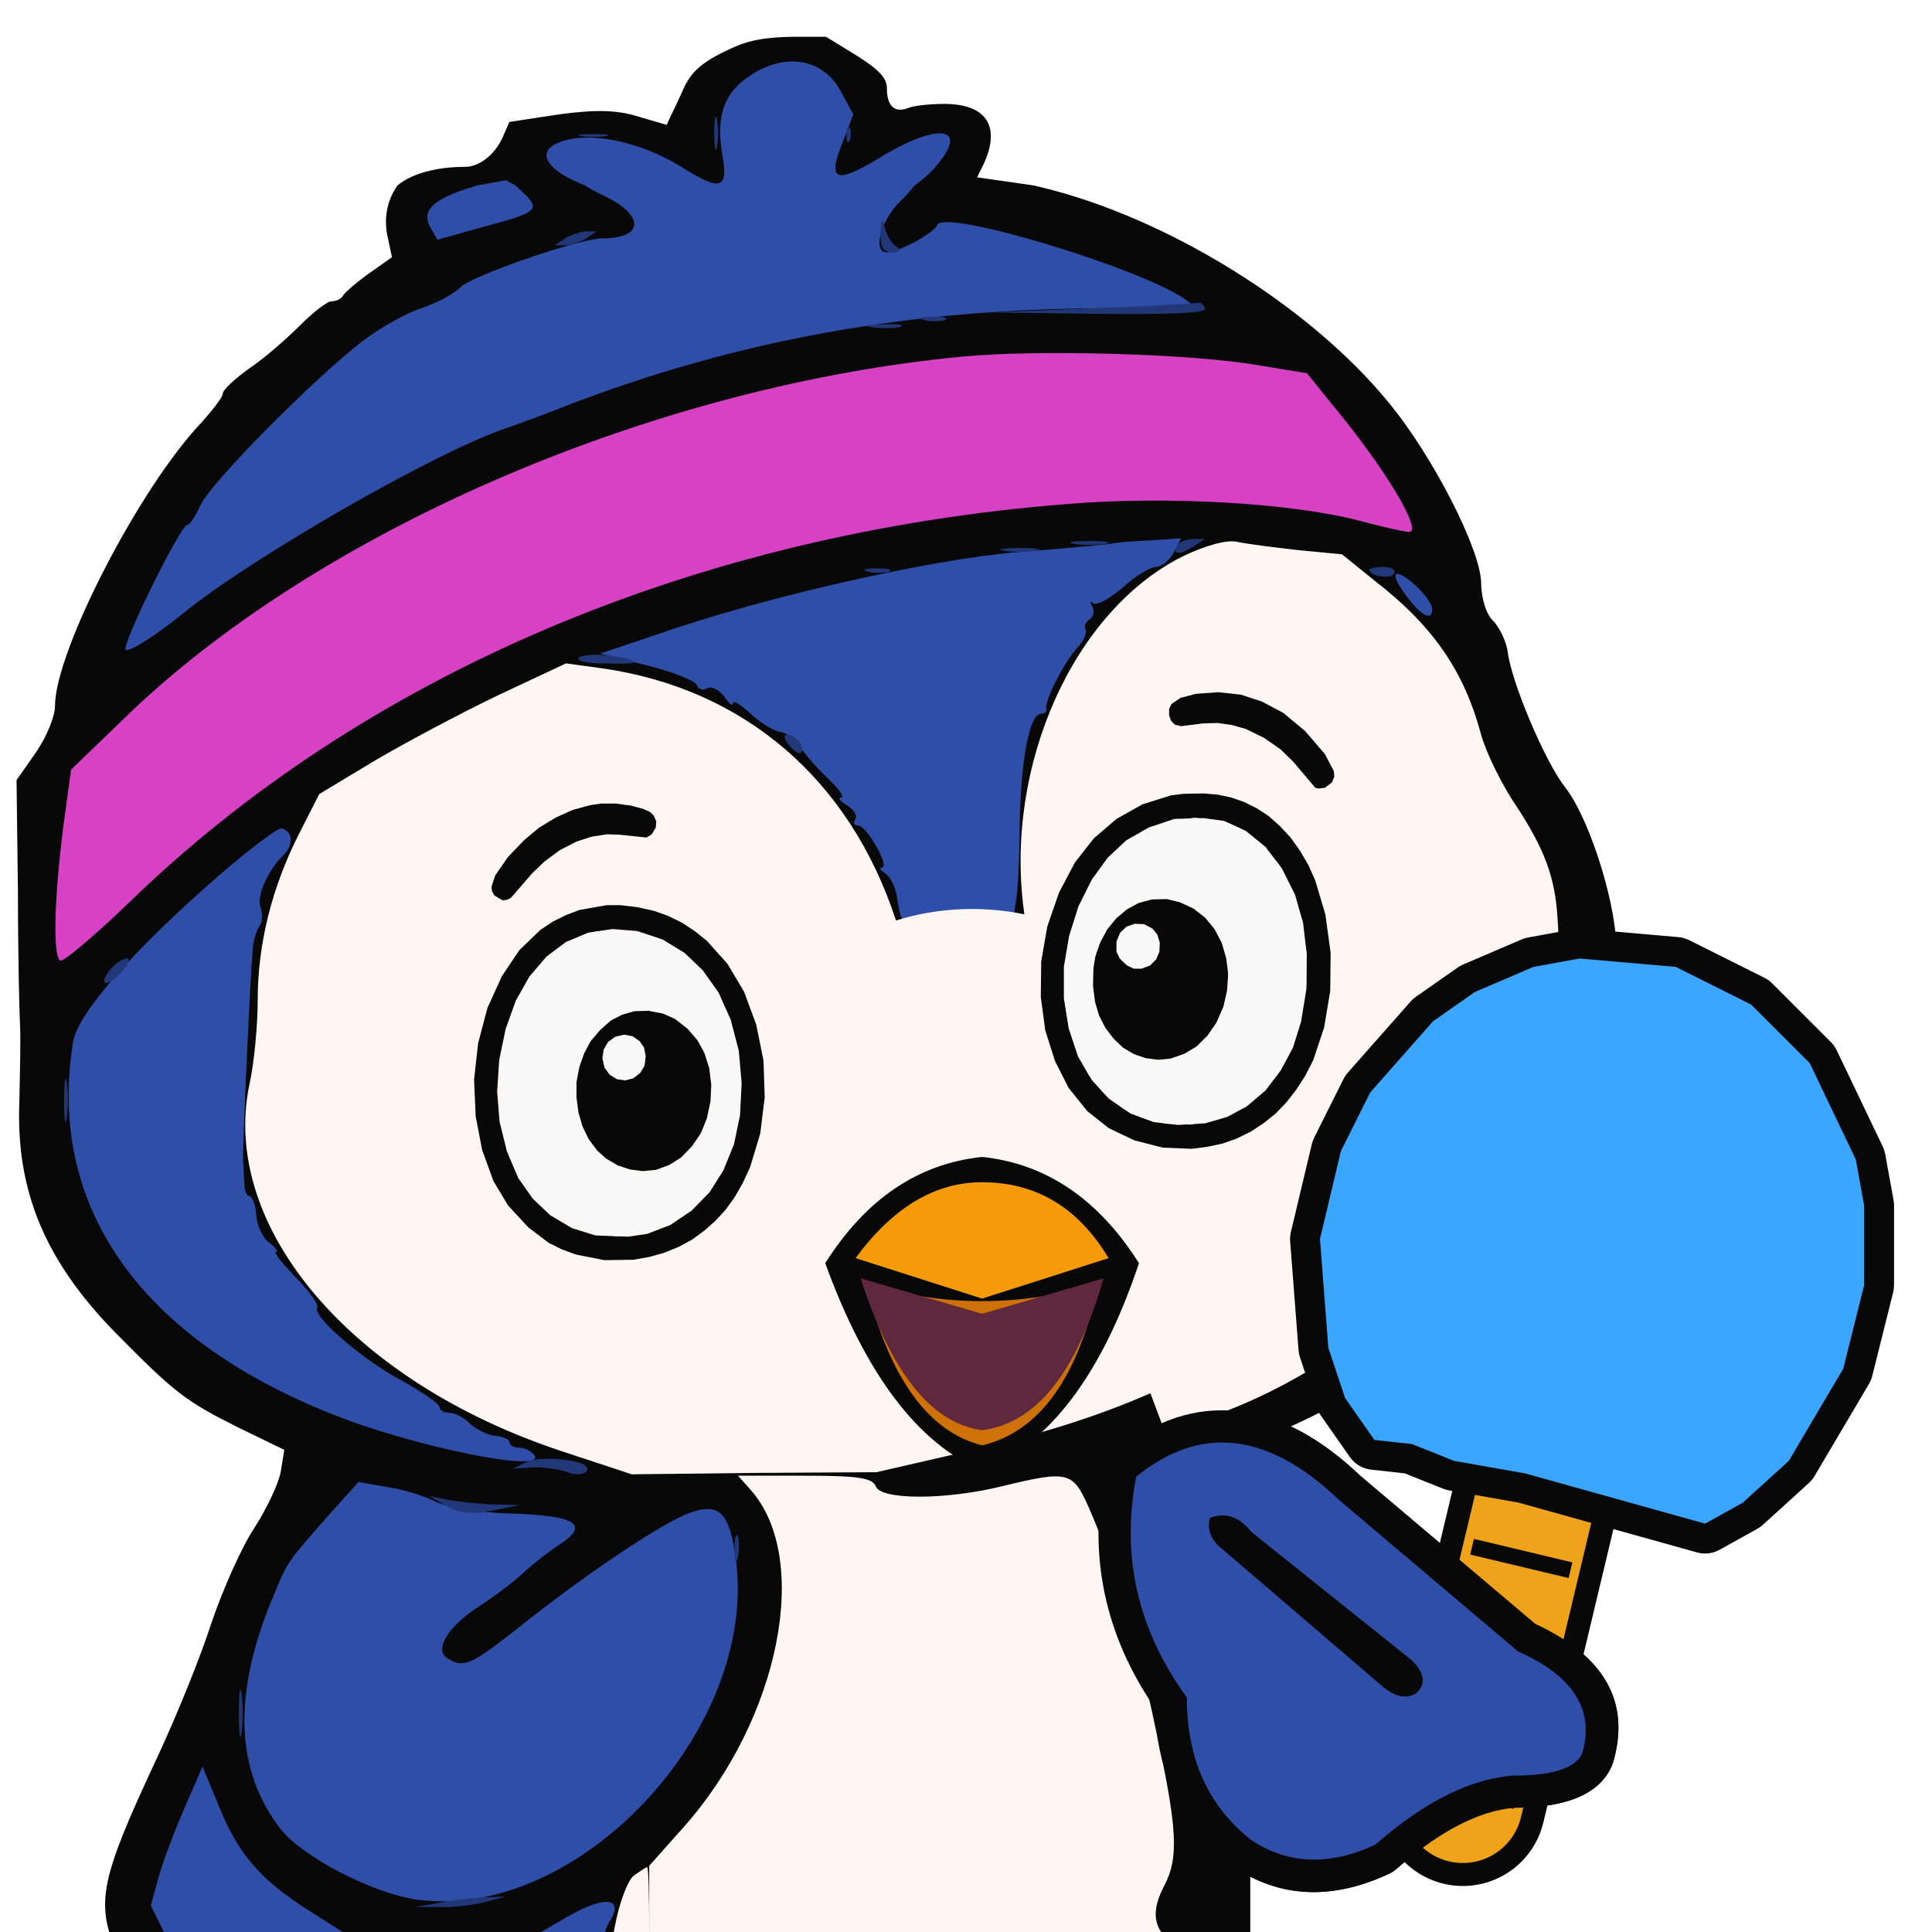
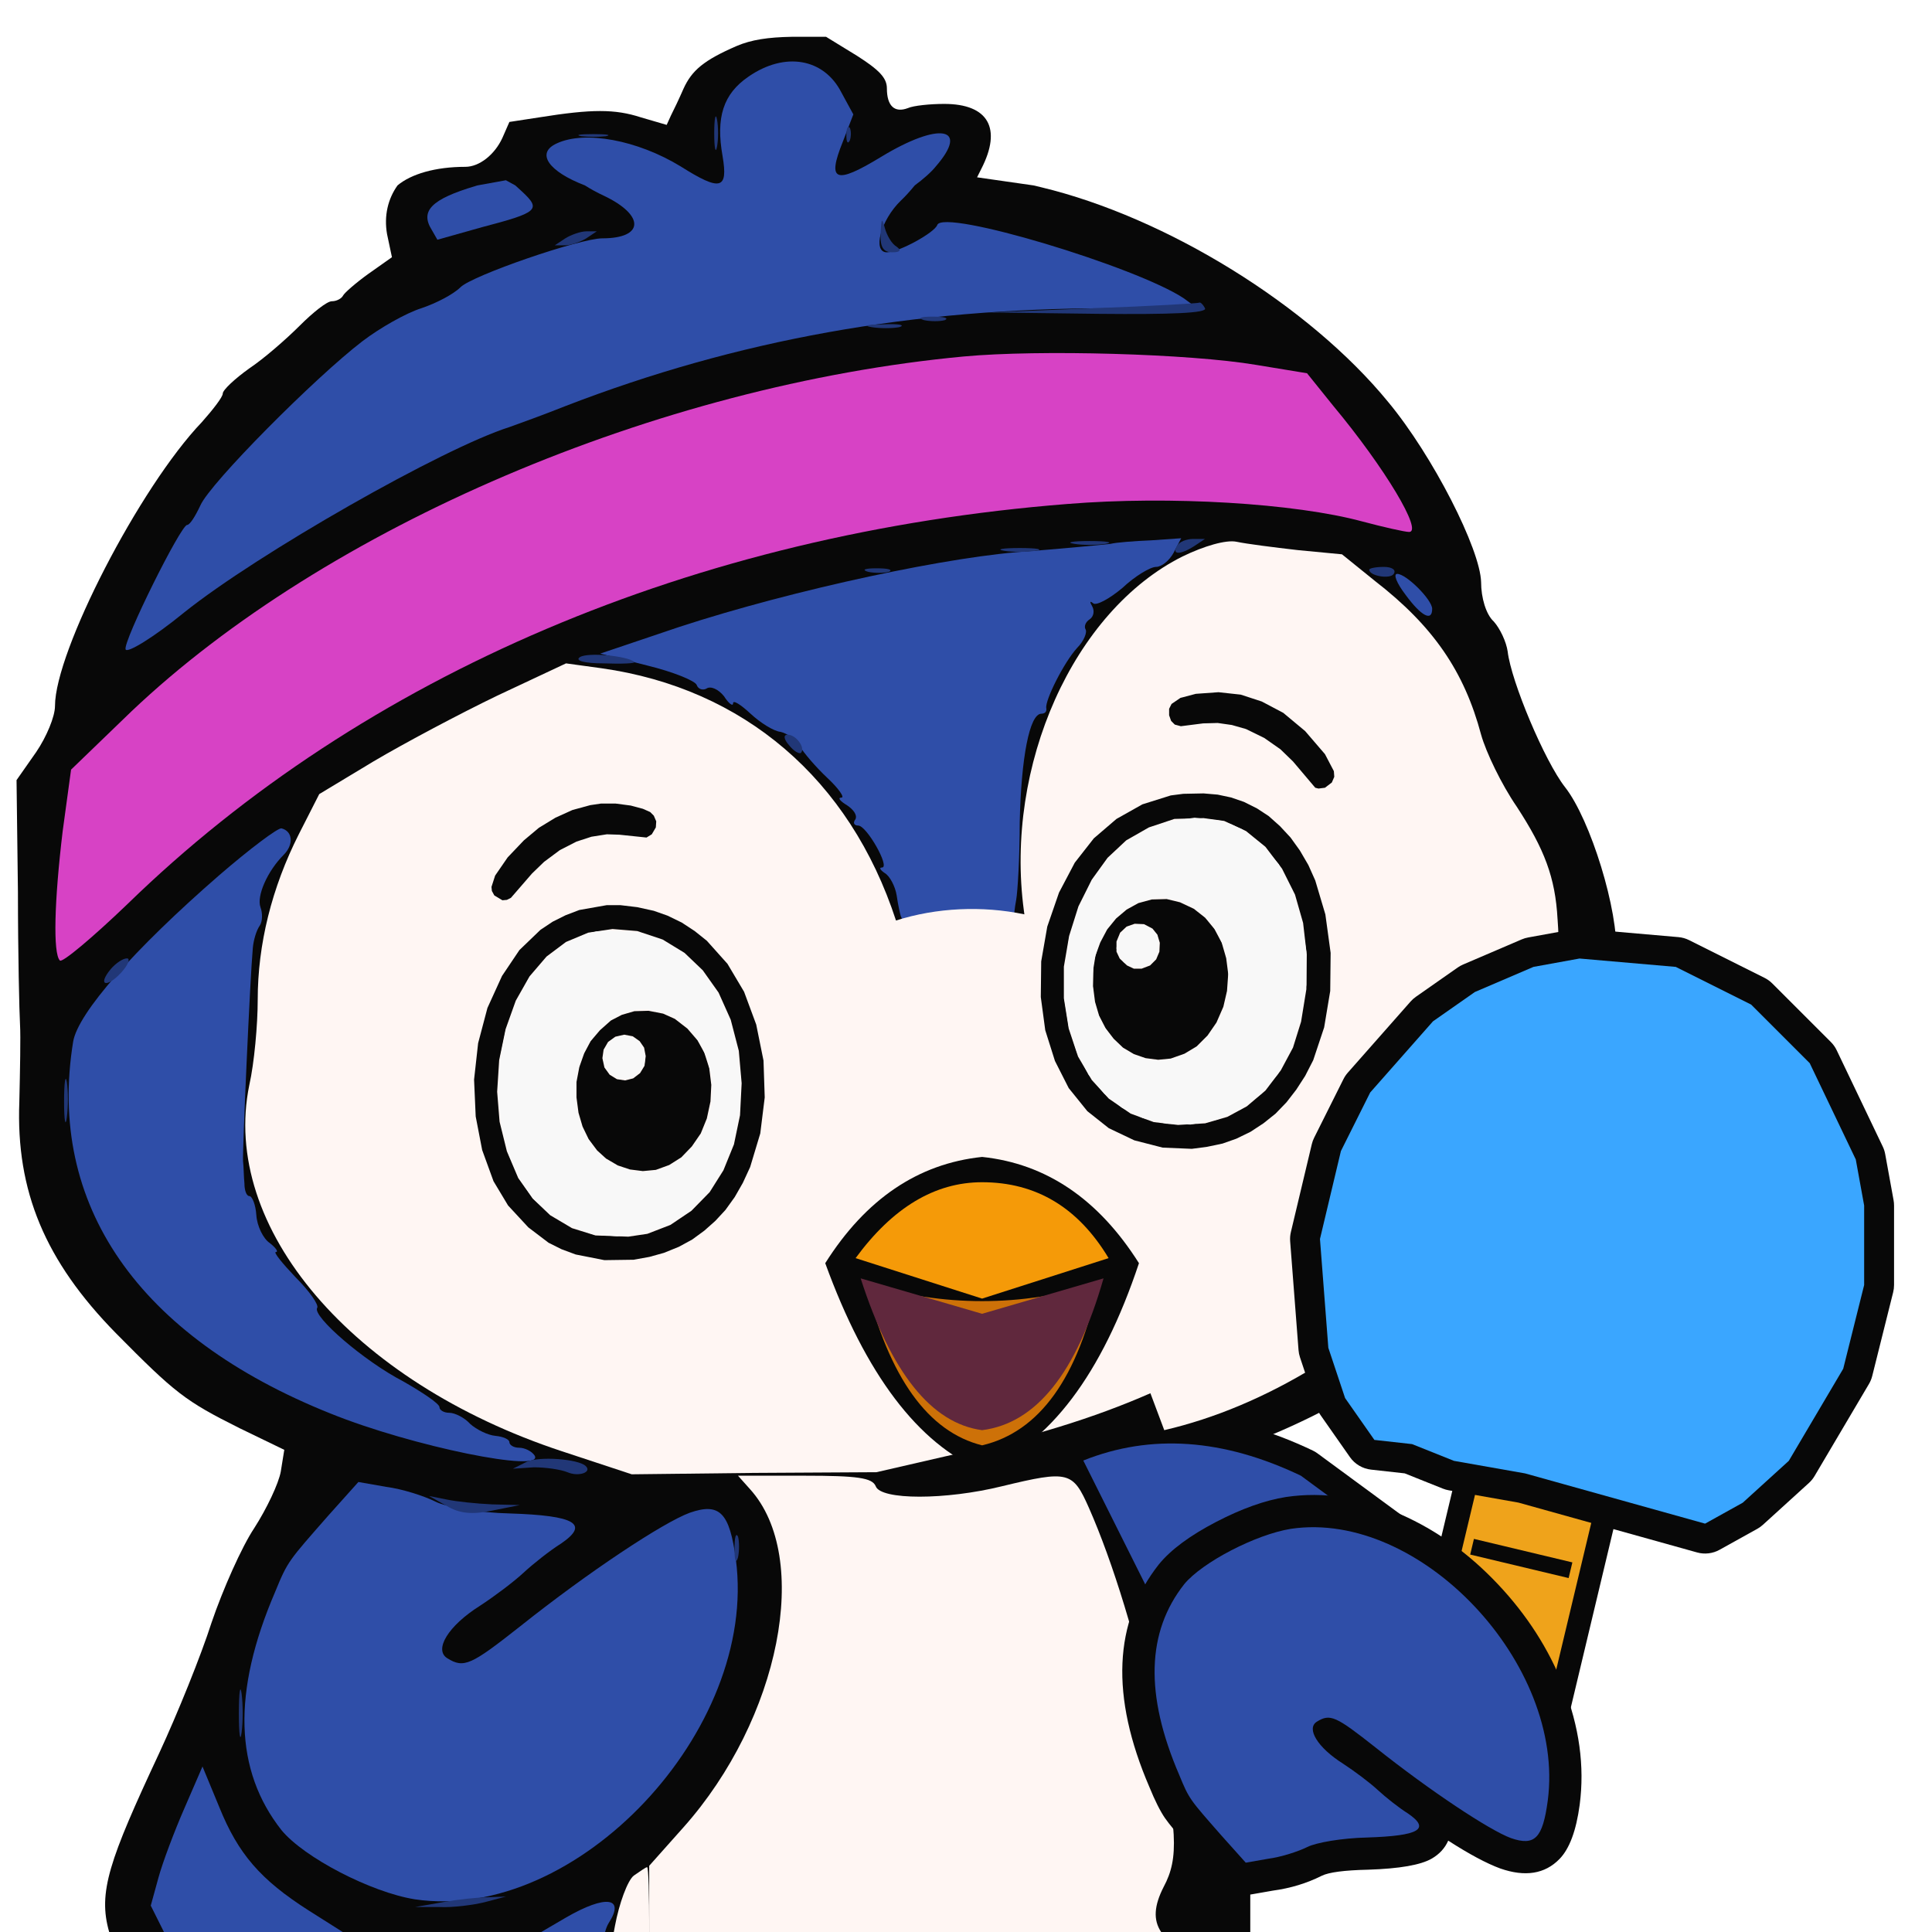
<svg xmlns="http://www.w3.org/2000/svg" viewBox="0 0 420 420" aria-hidden="true" class="sthings" data-character="pip">
  <g data-pip-part="body">
    <path fill="#080808" fill-rule="evenodd" d="M160.128 10.006C163.32 8.638 166.967 8.091 172.135 8H179.58L186.267 12.103C191.13 15.203 192.802 16.936 192.802 19.215C192.802 23.045 194.474 24.595 197.362 23.501C198.577 22.954 202.225 22.589 205.264 22.589C214.839 22.589 217.878 27.878 213.32 36.723L212.408 38.547L224.663 40.305L226.389 40.718C253.592 47.253 284.595 66.401 301.767 87.373C311.495 99.076 321.828 119.44 321.98 126.582C321.98 129.926 323.045 133.573 324.716 135.093C326.084 136.613 327.451 139.501 327.755 141.628C328.515 148.163 335.81 165.488 340.217 171.11C345.764 178.157 351.902 198.068 351.339 207.505H271.8V420.0H23.735C21.258 411.385 23.707 404.441 34.598 381.139C38.549 372.628 43.716 359.863 45.996 352.719C48.427 345.577 52.53 336.306 55.266 332.203C58.002 327.947 60.586 322.477 61.041 319.893L61.801 315.182L52.075 310.471C40.221 304.544 38.093 302.872 25.176 289.803C9.826 274.15 3.443 258.952 4.203 239.5C4.355 232.813 4.508 225.214 4.355 222.782C4.203 220.198 3.899 207.281 3.899 193.907L3.596 169.591L7.851 163.513C10.13 160.169 11.954 155.762 11.954 153.482C11.954 141.628 30.342 105.915 43.868 91.781C46.3 89.045 48.427 86.309 48.427 85.55C48.427 84.79 51.011 82.358 54.202 80.079C57.395 77.951 62.258 73.696 65.145 70.808C68.033 67.921 71.072 65.49 72.136 65.49C73.199 65.49 74.263 64.881 74.567 64.273C74.871 63.666 77.302 61.538 80.038 59.563L85.205 55.915L84.141 50.9C83.444 46.908 84.333 43.233 86.42 40.305C89.34 37.848 94.605 36.267 101.162 36.267C104.202 36.267 107.546 33.623 109.217 29.975L110.737 26.51L117.272 25.507C128.67 23.684 133.685 23.684 139.308 25.507L144.93 27.149L145.842 25.142C146.451 23.957 147.666 21.404 148.578 19.306C150.402 15.294 152.986 13.106 160.128 10.006Z" />
    <path fill="#080808" fill-rule="evenodd" d="M326.8 192.105 351.338 207.505Q350.89 221.805 349.9 238.305Q347.7 269.105 314.7 288.905Q286.1 312.005 252.0 319.705L248.7 305.405Q290.5 294.405 308.1 271.305Q331.2 246.005 326.8 219.605Z" />
    <path fill="#2f4ea8" fill-rule="evenodd" d="M162.712 16.662C170.614 11.191 179.125 12.65 182.924 20.127L185.508 24.869L183.228 30.796C179.733 39.458 181.557 40.188 191.587 34.079C204.201 26.419 210.887 27.605 203.44 36.175C202.47 37.399 200.691 38.958 198.86 40.305C197.826 41.573 196.774 42.727 195.842 43.605C191.435 47.86 189.611 54.851 192.802 54.851C195.386 54.851 203.137 50.596 203.745 48.925C204.961 45.277 247.21 58.043 257.391 64.881L260.279 67.009H241.13C198.426 67.009 160.28 73.847 122.895 88.285C118.336 90.109 112.864 92.084 110.737 92.844C96.299 97.404 56.026 120.352 40.07 133.118C33.383 138.589 27.608 142.084 27.303 141.172C26.696 139.501 39.31 114.121 40.677 114.121C41.285 114.121 42.501 112.145 43.564 109.866C45.692 105.003 68.488 82.054 78.823 74.152C82.622 71.265 88.245 68.072 91.588 67.009C94.779 65.945 98.579 63.969 100.099 62.45C102.683 59.866 126.086 51.812 130.949 51.812C140.067 51.812 140.22 46.796 131.253 42.541C129.771 41.852 128.4 41.1 127.153 40.305C119.322 37.308 116.352 33.284 121.071 31.161C127.15 28.334 138.548 30.431 147.971 36.175C156.633 41.647 158.304 41.191 157.089 33.988C155.57 25.507 157.24 20.401 162.712 16.662Z" />
    <path fill="#2f4ea8" fill-rule="evenodd" d="M112.022 40.305 113.473 41.629C117.727 45.581 116.967 46.189 104.81 49.38L95.084 52.116L93.867 49.988C91.285 45.884 93.716 43.301 103.442 40.414L103.802 40.305L109.977 39.185Z" />
    <path fill="#2f4ea8" fill-rule="evenodd" d="M241.435 118.225C242.65 117.92 246.601 117.616 250.249 117.465L256.784 117.008L255.112 120.2C254.2 121.871 252.528 123.24 251.312 123.24C250.097 123.24 246.753 125.215 244.017 127.798C241.13 130.23 238.242 131.75 237.635 131.142C236.875 130.534 236.875 130.838 237.483 131.902C237.939 132.814 237.787 134.029 236.875 134.638C235.963 135.245 235.66 136.157 235.963 136.765C236.42 137.372 235.66 139.348 234.139 140.868C231.252 144.059 227.149 152.266 227.452 153.938C227.604 154.697 227.149 155.154 226.389 155.154C223.805 155.154 221.982 164.728 221.677 178.862C221.677 186.46 221.222 193.907 220.917 195.579C220.614 197.098 220.31 199.682 220.31 201.05C220.158 202.873 218.942 203.785 216.359 203.785C214.23 203.785 210.127 204.85 207.088 206.065C201.313 208.496 197.058 207.737 198.426 204.393C198.882 203.178 198.426 202.266 197.514 202.266C196.602 202.266 195.995 201.809 195.995 201.05C196.146 200.442 196.146 199.682 195.842 199.226C195.69 198.77 195.235 196.794 194.93 194.667C194.626 192.691 193.411 190.412 192.347 189.804C191.435 189.196 190.979 188.588 191.739 188.588C193.562 188.588 188.396 179.469 186.572 179.469C185.66 179.469 185.355 178.862 185.964 178.102C186.42 177.19 185.508 175.975 184.14 175.063C182.621 174.151 182.012 173.391 182.924 173.391C183.685 173.391 182.316 171.415 179.885 169.135C177.301 166.704 174.717 163.665 173.805 162.144C173.046 160.777 171.071 159.409 169.702 159.105C168.183 158.953 165.296 157.129 163.167 155.154C161.04 153.178 159.368 152.115 159.368 152.875C159.368 153.634 158.457 153.026 157.392 151.354C156.177 149.834 154.505 149.075 153.593 149.682C152.834 150.139 151.77 149.834 151.465 148.922C151.162 148.01 146.299 146.035 140.676 144.668L130.493 142.084L143.108 137.829C166.663 129.622 201.921 121.719 220.917 120.047C230.948 119.288 240.218 118.376 241.435 118.225Z" />
    <path fill="#2f4ea8" fill-rule="evenodd" d="M305.567 129.318C303.591 126.734 302.832 124.759 303.743 124.759C305.72 124.759 311.342 130.382 311.342 132.357C311.342 135.245 308.911 133.878 305.567 129.318Z" />
    <path fill="#2f4ea8" fill-rule="evenodd" d="M47.667 190.259C54.354 184.484 60.434 179.926 61.193 180.078C63.625 180.685 63.929 183.572 61.649 185.853C58.154 189.347 55.723 194.819 56.634 197.251C57.09 198.466 57.09 200.29 56.483 201.202C55.723 202.266 55.114 204.393 54.963 206.065C54.354 212.752 52.683 250.29 52.835 252.417C52.987 253.632 52.987 255.913 53.139 257.28C53.139 258.8 53.595 260.016 54.202 260.016C54.811 260.016 55.571 261.84 55.723 264.119C55.874 266.551 57.242 269.285 58.61 270.197C59.977 271.262 60.586 272.173 59.977 272.173C59.37 272.173 61.346 274.605 64.233 277.644C67.273 280.684 69.4 283.723 68.945 284.331C67.88 286.155 79.126 295.881 87.637 300.289C91.892 302.72 95.539 305.152 95.539 305.912C95.539 306.519 96.451 307.128 97.667 307.128C98.883 307.128 101.011 308.191 102.226 309.559C103.595 310.775 106.026 311.991 107.698 312.143C109.37 312.294 110.737 312.903 110.737 313.51C110.737 314.118 111.649 314.726 112.864 314.726C114.08 314.726 115.6 315.485 116.208 316.397C118.639 320.35 89.461 314.422 71.832 307.279C30.039 290.563 10.13 261.84 15.905 226.429C16.97 220.198 29.127 206.369 47.667 190.259Z" />
-     <path fill="#080808" fill-rule="evenodd" d="M242.596 315.559Q255.376 305.214 269.291 306.794Q282.555 308.302 295.681 320.791L333.781 353.028Q356.288 363.474 350.73 382.923Q350.633 383.267 350.5 383.6Q346.768 392.928 329.273 392.999Q317.704 393.935 303.61 406.268Q302.861 406.923 301.96 407.343Q283.393 416.008 268.117 405.824Q267.889 405.673 267.675 405.504Q251.822 393.048 251.041 371.281Q234.761 347.577 240.126 319.678Q240.36 318.462 240.997 317.401Q241.634 316.338 242.596 315.559Z" />
-     <path fill="#2f4ea8" fill-rule="evenodd" d="M247.001 321Q268 304 291 326L330 359Q348 367 344 381Q342 386 329.0 386Q315 387 299 401.001Q284 408 272 400Q258 389 258 369Q242 347 247.001 321Z" />
+     <path fill="#080808" fill-rule="evenodd" d="M233.253 311.887Q257.717 302.103 285.41 315.347Q285.925 315.593 286.384 315.931L323.784 343.431Q324.264 343.784 324.666 344.224Q325.067 344.664 325.377 345.173Q325.685 345.684 325.888 346.244Q326.091 346.804 326.181 347.393Q326.271 347.982 326.243 348.577Q326.217 349.172 326.075 349.75Q325.932 350.329 325.68 350.869Q325.427 351.409 325.074 351.889Q324.857 352.185 324.605 352.452Q306.216 371.991 283.164 381.295Q274.377 385.931 266.662 381.644Q260.033 377.961 255.407 367.569L244.585 349.173Q244.48 348.995 244.389 348.811L230.089 320.211Q229.822 319.678 229.665 319.103Q229.507 318.528 229.465 317.934Q229.423 317.339 229.497 316.748Q229.572 316.158 229.76 315.592Q229.949 315.027 230.244 314.509Q230.539 313.992 230.93 313.541Q231.32 313.091 231.791 312.726Q232.262 312.36 232.794 312.094Q233.02 311.981 233.253 311.887Z" />
+     <path fill="#2f4ea8" fill-rule="evenodd" d="M235.5 317.505Q257.5 308.705 282.8 320.805L320.2 348.305Q302.6 367.005 280.6 375.805Q276.341 378.128 272.627 377.453Q265.79 376.21 260.8 364.805L249.8 346.105Z" />
    <path fill="#2f4ea8" fill-rule="evenodd" d="M71.376 329.468 77.911 322.172 83.989 323.237C87.485 323.693 92.196 325.213 94.627 326.428C97.059 327.644 104.05 328.859 110.889 329.012C125.023 329.468 128.214 331.291 121.983 335.546C119.551 337.066 115.904 339.954 113.776 341.929C111.649 343.905 107.393 347.096 104.354 349.072C97.363 353.479 94.324 358.646 97.211 360.47C100.859 362.75 102.378 361.99 113.168 353.479C128.062 341.626 144.171 330.988 149.946 328.859C156.48 326.58 158.609 328.859 159.976 339.042C164.839 376.123 125.326 418.068 90.221 412.901C80.646 411.381 66.057 403.782 61.193 397.856C51.011 384.938 50.403 367.917 59.826 346.032C62.561 339.346 62.713 339.346 71.376 329.468Z" />
    <path fill="#2f4ea8" fill-rule="evenodd" d="M40.07 393.144 44.021 384.026 47.667 392.841C51.771 403.022 56.634 408.646 67.121 415.332L74.498 420.0H35.64L32.774 414.269L34.446 408.19C35.358 404.846 37.941 398.007 40.07 393.144Z" />
    <path fill="#2f4ea8" fill-rule="evenodd" d="M123.047 416.853C131.71 411.838 135.964 412.445 132.317 418.068C131.991 418.611 131.724 419.29 131.542 420.0H117.666Z" />
    <path fill="#213777" fill-rule="evenodd" d="M155.265 28.972C155.265 25.689 155.57 24.413 155.873 25.963C156.177 27.605 156.177 30.34 155.873 31.89C155.57 33.531 155.265 32.255 155.265 28.972Z" />
    <path fill="#213777" fill-rule="evenodd" d="M183.988 29.428C183.988 27.878 184.292 27.24 184.748 27.787C185.052 28.425 185.052 29.701 184.748 30.523C184.292 31.434 183.988 30.887 183.988 29.428Z" />
    <path fill="#213777" fill-rule="evenodd" d="M126.39 29.61C124.871 29.337 126.086 29.154 128.974 29.154C131.861 29.154 133.077 29.337 131.71 29.61C130.189 29.793 127.758 29.793 126.39 29.61Z" />
    <path fill="#213777" fill-rule="evenodd" d="M191.435 50.596C191.587 47.404 191.739 47.253 192.347 49.532C192.802 51.204 193.866 53.028 194.93 53.635C195.995 54.395 195.69 54.851 194.018 54.851C192.042 54.851 191.283 53.788 191.435 50.596Z" />
    <path fill="#213777" fill-rule="evenodd" d="M122.895 51.812C124.111 51.052 126.238 50.292 127.454 50.292H129.734L127.454 51.812C126.238 52.571 124.111 53.331 122.895 53.331H120.615Z" />
    <path fill="#213777" fill-rule="evenodd" d="M237.635 67.009C250.249 66.553 260.583 65.945 260.735 65.793C260.887 65.641 261.495 66.097 261.951 67.009C262.559 68.072 254.504 68.377 238.851 68.225L214.839 67.921Z" />
    <path fill="#213777" fill-rule="evenodd" d="M200.858 69.593C199.337 69.137 200.249 68.832 202.68 68.832C205.264 68.832 206.328 69.137 205.416 69.593C204.352 69.896 202.225 69.896 200.858 69.593Z" />
    <path fill="#213777" fill-rule="evenodd" d="M189.46 71.113C187.484 70.808 188.699 70.504 192.042 70.504C195.386 70.353 196.905 70.656 195.538 71.113C194.018 71.416 191.283 71.416 189.46 71.113Z" />
    <path fill="#213777" fill-rule="evenodd" d="M233.532 118.225C231.555 117.92 233.076 117.616 236.875 117.616C240.674 117.616 242.195 117.92 240.371 118.225C238.395 118.528 235.355 118.528 233.532 118.225Z" />
    <path fill="#213777" fill-rule="evenodd" d="M255.872 118.68C256.327 117.768 257.999 117.16 259.367 117.16H261.951L259.671 118.68C256.632 120.656 254.655 120.656 255.872 118.68Z" />
    <path fill="#213777" fill-rule="evenodd" d="M218.335 119.744C216.359 119.44 217.878 119.135 221.677 119.135C225.477 119.135 226.997 119.44 225.173 119.744C223.198 120.047 220.158 120.047 218.335 119.744Z" />
    <path fill="#213777" fill-rule="evenodd" d="M188.699 124.303C187.179 123.847 188.091 123.543 190.523 123.543C193.107 123.543 194.171 123.847 193.259 124.303C192.195 124.607 190.067 124.607 188.699 124.303Z" />
    <path fill="#213777" fill-rule="evenodd" d="M297.664 123.847C297.664 123.543 299.033 123.24 300.855 123.24C302.527 123.24 303.591 123.847 302.984 124.759C302.224 125.975 297.664 125.215 297.664 123.847Z" />
    <path fill="#213777" fill-rule="evenodd" d="M126.086 142.844C127.758 141.78 136.268 142.54 137.94 143.907C138.245 144.212 135.204 144.364 131.253 144.212C126.998 144.212 124.871 143.604 126.086 142.844Z" />
    <path fill="#213777" fill-rule="evenodd" d="M171.526 161.993C170.311 160.625 170.311 159.713 171.223 159.713C173.046 159.713 175.174 162.601 174.11 163.665C173.805 163.968 172.59 163.36 171.526 161.993Z" />
    <path fill="#213777" fill-rule="evenodd" d="M24.112 210.625C25.176 209.408 26.696 208.344 27.608 208.344C28.367 208.344 27.911 209.713 26.391 211.384C23.2 214.879 21.073 214.271 24.112 210.625Z" />
    <path fill="#213777" fill-rule="evenodd" d="M13.929 239.5C13.929 235.244 14.234 233.42 14.538 235.244C14.841 237.219 14.841 240.563 14.538 242.843C14.234 245.275 13.929 243.603 13.929 239.5Z" />
    <path fill="#213777" fill-rule="evenodd" d="M114.536 317.766C117.272 316.55 125.63 317.157 127.302 318.678C128.822 320.045 125.783 321.109 123.351 320.045C121.83 319.438 118.639 318.981 116.055 318.981L111.497 319.285Z" />
    <path fill="#213777" fill-rule="evenodd" d="M97.059 327.34 93.26 325.213 97.059 325.972C99.187 326.428 103.595 326.884 106.938 327.035L113.016 327.188L106.938 328.404C102.53 329.316 99.795 329.012 97.059 327.34Z" />
    <path fill="#213777" fill-rule="evenodd" d="M159.673 336.763C159.673 334.179 159.976 333.115 160.433 334.027C160.736 335.091 160.736 337.218 160.433 338.585C159.976 340.106 159.673 339.194 159.673 336.763Z" />
    <path fill="#213777" fill-rule="evenodd" d="M51.923 372.476C51.923 367.917 52.227 365.941 52.53 368.221C52.835 370.653 52.835 374.3 52.53 376.579C52.227 379.01 51.923 377.035 51.923 372.476Z" />
    <path fill="#213777" fill-rule="evenodd" d="M96.299 413.509C99.642 412.901 104.05 412.445 106.177 412.445L109.977 412.293L105.417 413.509C102.986 414.117 98.427 414.725 95.539 414.572H90.221Z" />
    <path fill="#fff6f3" fill-rule="evenodd" d="M257.087 120.959C261.799 118.68 266.51 117.313 268.789 117.768C270.917 118.225 276.845 118.984 282.163 119.592L291.737 120.504L298.88 126.279C311.646 136.157 318.333 146.035 321.98 159.713C323.045 163.513 326.388 170.503 329.73 175.366C335.733 184.57 338.107 190.73 338.598 199.805H338.603Q341.1 232.805 318.0 271.305Q286.1 303.205 253.1 310.905L250.089 302.878C237.848 308.255 224.218 312.453 205.721 316.55L190.523 320.045L163.927 320.197L137.333 320.501L122.135 315.485C76.542 300.441 47.82 266.854 54.202 235.852C55.266 231.141 56.026 222.782 56.026 217.31C56.026 205.305 59.066 192.995 64.992 181.293L69.4 172.631L81.254 165.488C87.941 161.537 99.947 155.154 108.153 151.203L123.047 144.212L130.798 145.276C161.639 149.638 184.737 169.343 194.781 200.112C203.601 197.304 213.52 196.856 222.69 198.768L222.589 198.01C218.335 166.4 233.379 132.814 257.087 120.959Z" />
    <path fill="#fff6f3" fill-rule="evenodd" d="M137.788 407.734C139.155 406.822 140.372 405.91 140.676 405.91C140.979 405.91 141.132 411.99 141.132 419.588V420.0H133.439C133.518 419.573 133.6 419.132 133.685 418.676C134.597 413.813 136.421 408.797 137.788 407.734Z" />
    <path fill="#fff6f3" fill-rule="evenodd" d="M163.016 323.693 160.433 320.805H174.87C186.42 320.805 189.611 321.26 190.371 323.084C191.435 326.125 205.568 326.125 217.878 323.084C232.315 319.59 233.227 319.893 236.723 327.796C241.89 339.497 247.361 357.127 251.161 375.516C256.024 397.704 256.327 403.934 252.984 410.166C250.873 414.284 250.668 417.375 252.423 420.0H141.132V405.606L148.578 397.247C169.551 373.692 176.541 338.585 163.016 323.693Z" />
    <path fill="#d742c5" fill-rule="evenodd" d="M209.52 77.495C225.933 75.976 258.608 76.888 273.045 79.319L284.139 81.143L289.762 88.133C301.16 101.81 309.366 115.641 306.327 115.641C305.415 115.641 300.704 114.577 296.145 113.36C281.555 109.409 254.352 107.738 232.012 109.562C151.162 115.944 78.974 146.643 27.76 196.491C20.161 203.785 13.474 209.408 13.017 208.801C11.498 207.281 11.802 195.882 13.626 180.685L15.449 167.312L28.52 154.697C70.767 114.577 142.955 83.726 209.52 77.495Z" />
  </g>
  <g class="sthings-face" data-face="surprised">
    <g data-pip-part="eye-0">
      <path fill="#080808" fill-rule="evenodd" d="M131.924 196.769H134.828L138.524 197.209L142.132 198.001L145.124 199.057L148.204 200.553L151.02 202.401L153.66 204.513L158.148 209.529L161.756 215.601L164.396 222.729L165.98 230.561L166.244 238.569L165.276 246.401L163.076 253.705L161.492 257.137L159.732 260.217L157.708 263.033L155.508 265.409L153.132 267.521L150.492 269.457L147.588 271.041L144.332 272.361L141.164 273.241L137.732 273.857L131.396 273.945L125.148 272.713L122.068 271.569L119.252 270.161L114.852 266.817L110.452 262.065L107.284 256.785L104.82 250.009L103.412 242.705L103.06 234.697L103.94 226.777L105.964 219.121L109.132 212.169L112.916 206.537L117.492 202.137L120.132 200.377L122.948 198.969L125.94 197.825L131.924 196.769ZM138.524 202.401 133.156 201.961 127.876 202.753 123.036 204.777 118.812 207.945 115.116 212.257 112.124 217.537 109.924 223.697 108.516 230.473 108.076 237.337 108.604 243.849 110.188 250.273 112.652 256.081 115.82 260.569 119.604 264.177 124.356 266.993 129.46 268.577 136.588 268.841 140.724 268.225 145.74 266.289 150.316 263.209 154.276 259.161 157.268 254.409 159.556 248.777 160.876 242.441 161.228 235.489 160.612 228.449 158.852 221.673 156.212 215.777 152.78 210.937 148.82 207.153 144.068 204.249 138.524 202.401ZM135.18 220.617 137.908 219.825 140.988 219.737 144.156 220.353 146.708 221.497 149.436 223.609 151.636 226.161 153.132 228.889 154.188 232.233 154.628 235.841 154.452 239.449 153.66 243.145 152.34 246.401 150.404 249.217 148.116 251.593 145.476 253.265 142.572 254.321 139.756 254.585 136.94 254.233 134.3 253.353 131.748 251.857 129.812 250.097 127.964 247.633 126.644 244.905 125.764 241.913 125.324 238.569V235.225L125.94 231.969L126.996 228.977L128.404 226.337L130.428 223.961L132.804 221.849L135.18 220.617ZM128.316 175.033 130.692 174.681H133.772L137.116 175.121L139.756 175.825L141.34 176.529L142.132 177.321L142.66 178.553L142.572 179.873L141.692 181.369L140.548 182.073L134.652 181.457L131.924 181.369L128.58 181.897L125.324 182.953L121.716 184.801L118.284 187.353L115.644 189.905L111.068 195.185L110.188 195.625L109.22 195.713L107.46 194.657L106.932 193.689L106.844 192.809L107.636 190.345L110.364 186.385L113.884 182.689L117.14 179.961L120.748 177.761L124.444 176.089L128.316 175.033ZM139.052 226.337 137.556 225.281 135.708 224.929 133.772 225.369 132.188 226.513 131.22 228.185 130.956 230.033 131.396 232.057 132.54 233.641 134.124 234.609 135.884 234.873 137.644 234.433 139.14 233.289 140.108 231.705 140.372 229.593 140.02 227.745 139.052 226.337Z" />
      <path fill="#f8f8f8" fill-rule="evenodd" d="M127.436 203.017 129.636 202.489 132.54 202.313 138.7 202.665 143.716 204.249 148.38 206.977 152.516 210.937 155.948 215.777 158.588 221.497 160.26 227.657 161.052 234.609 160.788 241.737 159.468 248.337 157.092 254.233 153.924 259.249 149.876 263.385 145.124 266.377 139.756 268.225 134.124 268.753 128.844 268.313 123.916 266.553 119.516 263.913 115.82 260.481 112.828 256.169 110.54 250.889 108.956 244.817 108.34 238.305 108.692 230.121 109.924 224.049 112.036 218.153 114.852 212.873 118.548 208.473 122.772 205.129 127.436 203.017ZM143.716 220.001 140.284 219.385 137.908 219.561 135.004 220.441 132.188 222.113 129.9 224.225 127.876 226.953 126.38 230.121 125.412 233.553 125.06 237.249 125.324 240.681 126.204 244.201 127.612 247.281 129.548 250.009 131.836 252.121 134.476 253.617 137.556 254.585 140.46 254.761 143.276 254.321 145.916 253.265 148.468 251.505 150.58 249.393 152.34 246.753 153.748 243.761 154.54 240.681 154.804 237.249 154.628 233.817 153.836 230.561 152.604 227.569 150.844 224.841 148.82 222.729 146.444 221.057 143.716 220.001ZM133.42 225.721 135.18 225.105 136.852 225.281 138.7 226.161 139.756 227.657 140.284 229.505 140.108 231.265 139.14 232.937 137.732 234.169 136.06 234.609 134.3 234.433 132.628 233.465 131.572 232.057 131.132 230.385 131.308 228.449 132.1 226.953 133.42 225.721Z" />
    </g>
    <g data-pip-part="eye-1">
      <path fill="#080808" fill-rule="evenodd" d="M254.508 172.921 257.236 172.569 261.636 172.481 264.716 172.745 267.62 173.361 270.436 174.329 273.252 175.737 275.804 177.409 278.268 179.609 280.556 182.073 282.58 184.889 284.428 188.057 285.924 191.401 288.124 198.793 289.268 207.153 289.18 215.425 287.86 223.345 285.484 230.473 283.724 233.905 281.788 236.897 279.676 239.625 277.3 242.089 274.66 244.201 271.844 246.049 268.764 247.545 265.772 248.601 262.428 249.305 259.084 249.745 252.748 249.481 246.588 247.897 241.044 245.257 236.38 241.561 232.332 236.545 229.34 230.649 227.228 223.961 226.26 216.745 226.348 209.001 227.668 201.433 230.22 194.041 233.652 187.529 237.788 182.249 242.716 178.025 248.348 174.857 254.508 172.921ZM266.124 178.465 261.636 177.849 255.3 178.025 249.756 179.873 244.828 182.689 240.78 186.473 237.348 191.225 234.444 197.033 232.42 203.457 231.276 210.145V217.009L232.332 223.609L234.356 229.681L237.348 234.785L241.044 238.833L245.796 242.089L250.812 243.937L256.092 244.553L261.988 244.201L266.828 242.793L271.052 240.505L275.1 237.073L278.444 232.673L281.084 227.745L282.844 222.113L283.988 215.073L284.076 207.505L283.284 200.641L281.524 194.481L278.708 188.849L275.1 184.097L270.876 180.665L266.124 178.465ZM247.468 196.329 250.372 195.537 253.628 195.449 256.532 196.153 259.524 197.561 261.988 199.497 264.012 201.961 265.596 204.953 266.564 208.297 267.004 211.729 266.74 215.425 265.948 218.857 264.452 222.289 262.516 225.105 260.14 227.481 257.5 229.065 254.508 230.121 251.78 230.385 249.052 230.033 246.5 229.153 244.124 227.745 242.1 225.809 240.34 223.521 238.932 220.793 238.052 217.801 237.612 214.369 237.7 210.497 238.14 207.769 239.196 204.865 240.692 202.049 242.628 199.673 244.916 197.737 247.468 196.329ZM259.964 150.833 264.892 150.481 269.732 151.009 274.308 152.505 278.972 154.969 283.724 158.929 288.036 163.945 289.972 167.641 290.06 168.873 289.532 170.105 288.036 171.249 286.628 171.425 285.924 171.249 281.084 165.529 278.356 162.889 274.836 160.425 270.876 158.489 267.796 157.609 264.716 157.169 261.548 157.257 256.708 157.873 255.388 157.521 254.596 156.729 254.156 155.497V154.089L254.684 153.033L256.62 151.713L259.964 150.833ZM250.548 201.873 248.7 200.905 246.676 200.817 244.916 201.433 243.508 202.753 242.716 204.689V206.889L243.42 208.385L245.004 209.881L246.5 210.585H248.172L250.02 209.881L251.34 208.561L252.044 206.889L252.132 204.953L251.604 203.193L250.548 201.873Z" />
      <path fill="#f8f8f8" fill-rule="evenodd" d="M254.156 178.553 259.7 177.761 264.98 178.377 267.62 179.169 270.084 180.313 274.308 183.569 278.004 187.881 280.996 193.601 282.932 199.849 283.988 206.889V214.105L282.844 221.233L280.82 227.745L277.828 233.465L274.22 237.777L269.82 241.121L264.54 243.409L258.82 244.465L253.54 244.289L248.436 243.057L243.948 240.857L240.076 237.777L236.644 233.641L234.092 228.713L232.332 223.169L231.364 217.009L231.452 210.497L232.42 203.897L234.444 197.473L237.26 191.577L240.604 186.913L244.652 183.129L249.228 180.313L254.156 178.553ZM255.652 195.625 252.66 195.185 249.844 195.449 247.028 196.329 244.564 197.737 242.012 200.113 240.164 202.577 238.756 205.569 237.788 209.001 237.436 212.873 237.7 216.833 238.404 219.737 239.724 222.729 241.748 225.633 244.124 227.921 246.852 229.505 249.756 230.385 252.572 230.561 255.388 230.033 258.204 228.889 260.756 227.217 262.78 225.105 264.628 222.465 265.948 219.473 266.828 216.041 267.092 212.697 266.916 209.353 266.124 206.097 264.892 203.193 263.132 200.553 260.844 198.265 258.292 196.593 255.652 195.625ZM245.18 201.609 246.94 200.993 248.7 201.081 250.284 201.873 251.516 203.193 251.956 205.217 251.692 207.417 250.988 208.649 249.492 209.881 247.908 210.321 246.06 210.233 244.388 209.265 243.332 207.945 242.716 206.185 242.892 204.513 243.86 202.753 245.18 201.609Z" />
    </g>
    <g data-pip-part="beak">
      <path fill="#080808" fill-rule="evenodd" d="M179.4 274.605Q192.6 253.705 213.5 251.505Q234.4 253.705 247.6 274.605Q235.5 310.905 213.5 319.705Q192.6 310.905 179.4 274.605Z" />
      <path fill="#cd7108" fill-rule="evenodd" d="M188.2 279.005Q213.5 286.705 238.8 279.005Q232.2 309.805 213.5 314.205Q195.9 309.805 188.2 279.005Z" />
      <path fill="#f59a08" fill-rule="evenodd" d="M186.0 273.505Q198.1 257.005 213.5 257.005Q231.1 257.005 241.0 273.505L213.5 282.305L186.0 273.505Z" />
      <path fill="#60283d" fill-rule="evenodd" d="M187.1 277.905 213.5 285.605 239.9 277.905Q231.1 308.705 213.5 310.905Q197.0 308.705 187.1 277.905Z" />
    </g>
  </g>
  <g data-pip-part="racket">
-     <path fill="#080808" fill-rule="evenodd" d="M353.666 320.181 335.516 396.181Q335.312 397.042 335.023 397.878Q334.734 398.713 334.365 399.517Q333.996 400.32 333.55 401.083Q333.103 401.846 332.584 402.563Q332.066 403.279 331.478 403.941Q330.892 404.602 330.244 405.203Q329.595 405.804 328.89 406.339Q328.186 406.873 327.433 407.337Q326.679 407.799 325.884 408.186Q325.088 408.573 324.259 408.88Q323.431 409.187 322.575 409.411Q321.719 409.636 320.846 409.775Q319.973 409.915 319.09 409.968Q318.208 410.021 317.324 409.986Q316.441 409.953 315.565 409.834Q314.688 409.714 313.829 409.508Q312.969 409.302 312.133 409.014Q311.297 408.725 310.492 408.355Q309.69 407.987 308.926 407.54Q308.163 407.093 307.447 406.575Q306.73 406.056 306.068 405.47Q305.407 404.882 304.807 404.235Q304.205 403.586 303.67 402.882Q303.136 402.176 302.673 401.424Q302.211 400.671 301.823 399.874Q301.436 399.08 301.129 398.251Q300.822 397.421 300.598 396.566Q300.374 395.711 300.234 394.837Q300.095 393.964 300.041 393.082Q299.989 392.198 300.023 391.315Q300.056 390.432 300.176 389.555Q300.297 388.679 300.501 387.819L318.651 311.819Q318.856 310.959 319.145 310.123Q319.433 309.287 319.803 308.484Q320.173 307.68 320.618 306.916Q321.065 306.153 321.584 305.437Q322.102 304.721 322.689 304.06Q323.276 303.399 323.924 302.797Q324.573 302.196 325.278 301.662Q325.982 301.127 326.735 300.664Q327.489 300.201 328.284 299.814Q329.078 299.428 329.908 299.12Q330.737 298.813 331.593 298.588Q332.447 298.364 333.321 298.225Q334.194 298.086 335.077 298.033Q335.96 297.979 336.843 298.013Q337.727 298.047 338.603 298.167Q339.48 298.287 340.339 298.493Q341.199 298.697 342.035 298.987Q342.871 299.275 343.675 299.644Q344.478 300.014 345.242 300.459Q346.005 300.906 346.721 301.425Q347.437 301.943 348.098 302.531Q348.76 303.117 349.361 303.766Q349.963 304.414 350.497 305.119Q351.032 305.823 351.495 306.577Q351.957 307.33 352.344 308.125Q352.731 308.921 353.038 309.75Q353.345 310.578 353.57 311.434Q353.794 312.29 353.934 313.162Q354.072 314.036 354.126 314.919Q354.179 315.801 354.145 316.686Q354.112 317.569 353.992 318.444Q353.871 319.321 353.666 320.181Z" />
-     <path fill="#efa31b" fill-rule="evenodd" d="M348.803 319.02 330.653 395.02Q330.505 395.641 330.297 396.244Q330.088 396.848 329.822 397.429Q329.554 398.009 329.233 398.56Q328.911 399.112 328.536 399.629Q328.161 400.146 327.737 400.623Q327.314 401.102 326.845 401.535Q326.376 401.97 325.868 402.356Q325.359 402.742 324.815 403.076Q324.271 403.411 323.697 403.69Q323.123 403.969 322.523 404.191Q321.925 404.413 321.307 404.574Q320.69 404.737 320.058 404.837Q319.428 404.939 318.79 404.977Q318.153 405.014 317.515 404.99Q316.876 404.966 316.243 404.879Q315.611 404.793 314.989 404.645Q314.369 404.496 313.765 404.287Q313.161 404.079 312.581 403.812Q312.001 403.546 311.45 403.224Q310.897 402.901 310.38 402.526Q309.863 402.151 309.386 401.728Q308.907 401.304 308.474 400.836Q308.04 400.367 307.653 399.859Q307.267 399.349 306.933 398.806Q306.599 398.262 306.319 397.687Q306.04 397.113 305.819 396.515Q305.596 395.915 305.435 395.297Q305.272 394.68 305.172 394.05Q305.071 393.418 305.033 392.781Q304.995 392.143 305.019 391.505Q305.043 390.867 305.13 390.235Q305.217 389.601 305.364 388.981L323.514 312.981Q323.663 312.359 323.871 311.755Q324.08 311.151 324.346 310.572Q324.613 309.991 324.935 309.44Q325.257 308.889 325.632 308.372Q326.007 307.855 326.43 307.376Q326.854 306.899 327.323 306.464Q327.791 306.03 328.299 305.644Q328.809 305.259 329.353 304.924Q329.897 304.59 330.471 304.311Q331.045 304.031 331.644 303.809Q332.243 303.587 332.861 303.425Q333.479 303.263 334.109 303.162Q334.74 303.062 335.378 303.023Q336.015 302.985 336.653 303.009Q337.292 303.033 337.924 303.12Q338.557 303.207 339.178 303.356Q339.799 303.504 340.403 303.712Q341.007 303.921 341.587 304.187Q342.167 304.455 342.718 304.777Q343.27 305.099 343.787 305.473Q344.304 305.848 344.782 306.272Q345.26 306.695 345.694 307.164Q346.128 307.633 346.514 308.142Q346.9 308.65 347.235 309.195Q347.569 309.738 347.849 310.312Q348.128 310.887 348.349 311.486Q348.571 312.084 348.733 312.702Q348.896 313.321 348.996 313.951Q349.097 314.581 349.135 315.219Q349.173 315.856 349.149 316.495Q349.125 317.133 349.038 317.766Q348.952 318.398 348.803 319.02Z" />
-     <path fill="#080808" fill-rule="evenodd" d="M341.819 339.652 320.421 334.543 319.608 337.947 341.007 343.057 341.819 339.652Z" />
-     <path fill="#080808" fill-rule="evenodd" d="M329.84 389.812 308.442 384.703 307.629 388.107 329.027 393.217 329.84 389.812Z" />
+     <path fill="#080808" fill-rule="evenodd" d="M353.666 320.181 340.294 376.179 305.277 367.821 318.651 311.819Q318.856 310.959 319.145 310.123Q319.433 309.287 319.803 308.484Q320.173 307.68 320.618 306.916Q321.065 306.153 321.584 305.437Q322.102 304.721 322.689 304.06Q323.276 303.399 323.924 302.797Q324.573 302.196 325.278 301.662Q325.982 301.127 326.735 300.664Q327.489 300.201 328.284 299.814Q329.078 299.428 329.908 299.12Q330.737 298.813 331.593 298.588Q332.447 298.364 333.321 298.225Q334.194 298.086 335.077 298.033Q335.96 297.979 336.843 298.013Q337.727 298.047 338.603 298.167Q339.48 298.287 340.339 298.493Q341.199 298.697 342.035 298.987Q342.871 299.275 343.675 299.644Q344.478 300.014 345.242 300.459Q346.005 300.906 346.721 301.425Q347.437 301.943 348.098 302.531Q348.76 303.117 349.361 303.766Q349.963 304.414 350.497 305.119Q351.032 305.823 351.495 306.577Q351.957 307.33 352.344 308.125Q352.731 308.921 353.038 309.75Q353.345 310.578 353.57 311.434Q353.794 312.29 353.934 313.162Q354.072 314.036 354.126 314.919Q354.179 315.801 354.145 316.686Q354.112 317.569 353.992 318.444Q353.871 319.321 353.666 320.181Z" />
+     <path fill="#efa31b" fill-rule="evenodd" d="M348.803 319.02 335.431 375.019 310.141 368.982 323.514 312.981Q323.663 312.359 323.871 311.755Q324.08 311.151 324.346 310.572Q324.613 309.991 324.935 309.44Q325.257 308.889 325.632 308.372Q326.007 307.855 326.43 307.376Q326.854 306.899 327.323 306.464Q327.791 306.03 328.299 305.644Q328.809 305.259 329.353 304.924Q329.897 304.59 330.471 304.311Q331.045 304.031 331.644 303.809Q332.243 303.587 332.861 303.425Q333.479 303.263 334.109 303.162Q334.74 303.062 335.378 303.023Q336.015 302.985 336.653 303.009Q337.292 303.033 337.924 303.12Q338.557 303.207 339.178 303.356Q339.799 303.504 340.403 303.712Q341.007 303.921 341.587 304.187Q342.167 304.455 342.718 304.777Q343.27 305.099 343.787 305.473Q344.304 305.848 344.782 306.272Q345.26 306.695 345.694 307.164Q346.128 307.633 346.514 308.142Q346.9 308.65 347.235 309.195Q347.569 309.738 347.849 310.312Q348.128 310.887 348.349 311.486Q348.571 312.084 348.733 312.702Q348.896 313.321 348.996 313.951Q349.097 314.581 349.135 315.219Q349.173 315.856 349.149 316.495Q349.125 317.133 349.038 317.766Q348.952 318.398 348.803 319.02Z" />
+     <path fill="#080808" fill-rule="evenodd" d="M341.819 339.652 341.007 343.057 319.608 337.947 320.421 334.543 341.819 339.652Z" />
+     <path fill="#080808" fill-rule="evenodd" d="M312.433 367.987 333.831 373.095 333.599 374.067 312.201 368.96 312.433 367.987Z" />
    <g data-pip-part="flipper">
-       <path fill="#080808" fill-rule="evenodd" d="M242.596 315.559Q255.376 305.214 269.291 306.794Q282.555 308.302 295.681 320.791L333.781 353.028Q356.288 363.474 350.73 382.923Q350.633 383.267 350.5 383.6Q346.768 392.928 329.273 392.999Q317.704 393.935 303.61 406.268Q302.861 406.923 301.96 407.343Q283.393 416.008 268.117 405.824Q267.889 405.673 267.675 405.504Q251.822 393.048 251.041 371.281Q234.761 347.577 240.126 319.678Q240.36 318.462 240.997 317.401Q241.634 316.338 242.596 315.559Z" />
-       <path fill="#2f4ea8" fill-rule="evenodd" d="M247.001 321Q268 304 291 326L330 359Q348 367 344 381Q342 386 329.0 386Q315 387 299 401.001Q284 408 272 400Q258 389 258 369Q242 347 247.001 321Z" />
-       <path fill="#080808" fill-rule="evenodd" d="M263.0 330Q268 328 272 333L307.0 361Q311 365 308 368.001Q305 370 301 367L266 337Q262 334 263.0 330Z" />
+       <path fill="#080808" fill-rule="evenodd" d="M260.326 403.71Q260.007 403.345 259.41 402.664Q254.561 397.141 253.258 395.241Q251.702 392.969 249.87 388.492Q237.114 358.867 251.946 340.051Q255.868 335.268 264.416 330.83Q272.715 326.522 279.567 325.434Q291.855 323.624 304.61 329.262Q316.177 334.374 325.649 344.412Q335.075 354.402 339.855 366.542Q345.06 379.765 343.41 392.345Q342.275 400.796 339.018 404.134Q334.253 409.02 326.14 406.19Q321.68 404.547 314.83 400.141Q313.758 402.577 311.282 404.027Q307.697 406.124 297.426 406.455Q289.638 406.628 287.321 407.786Q282.429 410.233 276.745 411L272.023 411.826Q271.587 411.902 271.143 411.922Q270.699 411.943 270.257 411.907Q269.815 411.872 269.38 411.781Q268.945 411.689 268.525 411.544Q268.106 411.399 267.708 411.202Q267.31 411.004 266.94 410.759Q266.571 410.512 266.235 410.222Q265.9 409.931 265.604 409.6L260.375 403.765L260.326 403.71Z" />
+       <path fill="#2f4ea8" fill-rule="evenodd" d="M265.589 399.094C258.659 391.192 258.537 391.192 256.349 385.843C248.811 368.335 249.297 354.718 257.444 344.384C261.333 339.643 273.006 333.563 280.665 332.347C308.75 328.214 340.36 361.769 336.47 391.435C335.376 399.58 333.674 401.404 328.446 399.58C323.826 397.879 310.938 389.368 299.024 379.885C290.391 373.076 289.176 372.469 286.257 374.291C283.947 375.751 286.379 379.885 291.972 383.41C294.404 384.991 297.807 387.544 299.51 389.125C301.212 390.706 304.13 393.016 306.075 394.231C311.06 397.636 308.507 399.094 297.2 399.458C291.729 399.58 286.136 400.553 284.19 401.525C282.246 402.499 278.477 403.714 275.681 404.078L270.817 404.93L265.589 399.094Z" />
    </g>
    <g data-pip-part="blade">
      <path fill="#080808" fill-rule="evenodd" d="M332.198 203.8 342.208 201.98Q343.065 201.824 343.934 201.899L364.863 203.72Q366.099 203.827 367.207 204.381L383.586 212.572Q384.53 213.042 385.276 213.789L398.016 226.528Q398.804 227.316 399.283 228.32L409.293 249.25Q409.67 250.035 409.825 250.892L411.645 260.902Q411.75 261.479 411.75 262.065V279.355Q411.75 280.156 411.556 280.931L407.005 299.132Q406.777 300.048 406.296 300.862L394.467 320.882Q393.967 321.726 393.242 322.385L383.232 331.485Q382.676 331.991 382.017 332.357L373.827 336.907Q372.705 337.529 371.431 337.68Q370.159 337.831 368.922 337.485L330.098 326.652L314.941 323.976Q314.28 323.86 313.656 323.61L305.375 320.298L298.062 319.485Q296.669 319.33 295.464 318.616Q294.259 317.901 293.455 316.753L287.084 307.652Q286.542 306.878 286.243 305.98L282.603 295.061Q282.35 294.302 282.29 293.503L280.469 269.843Q280.391 268.829 280.626 267.84L285.177 248.73Q285.351 247.999 285.686 247.328L292.057 234.588Q292.435 233.83 292.996 233.194L306.646 217.724Q307.158 217.144 307.792 216.7L316.892 210.33Q317.442 209.945 318.059 209.681L330.8 204.22Q331.475 203.931 332.198 203.8Z" />
      <path fill="#3aa6ff" fill-rule="evenodd" d="M333.36 210.195 343.37 208.375 364.3 210.195 380.68 218.385 393.42 231.125 403.43 252.055 405.25 262.065V279.355L400.7 297.555L388.87 317.575L378.86 326.675L370.67 331.225L331.54 320.305L316.069 317.575L306.97 313.936L298.78 313.025L292.41 303.926L288.77 293.005L286.95 269.345L291.5 250.235L297.87 237.495L311.52 222.025L320.62 215.655L333.36 210.195Z" />
    </g>
  </g>
</svg>
